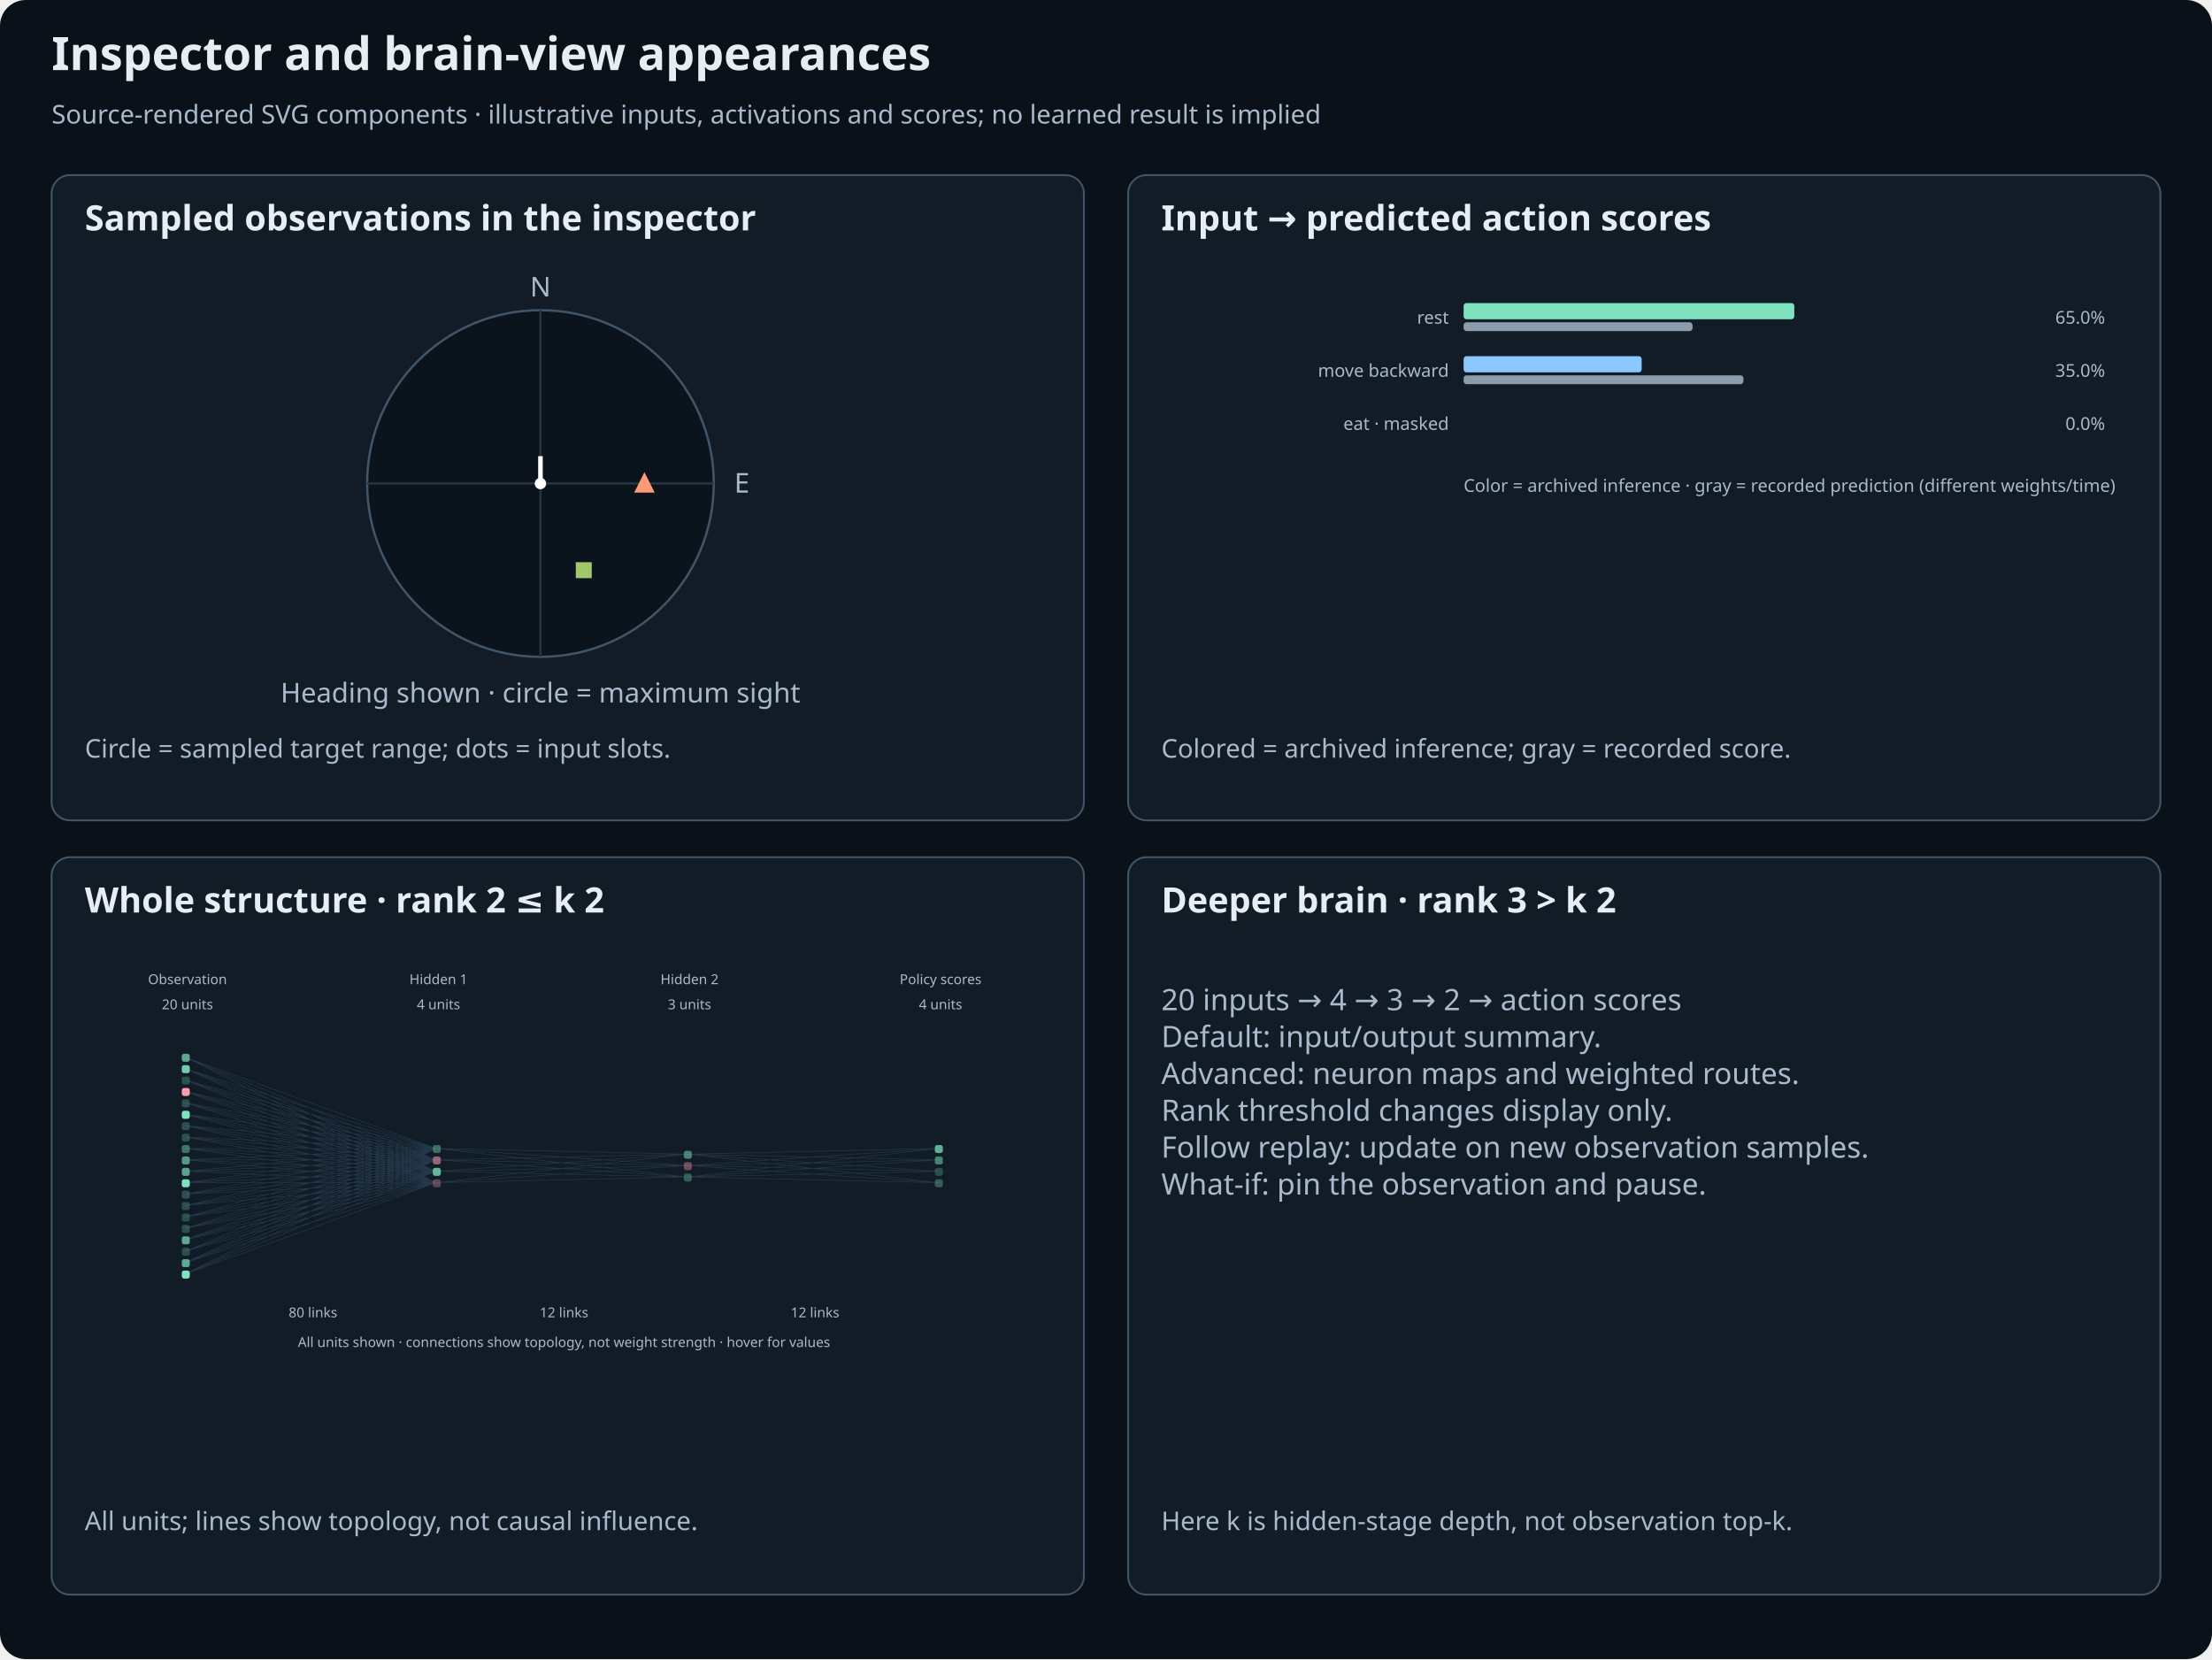
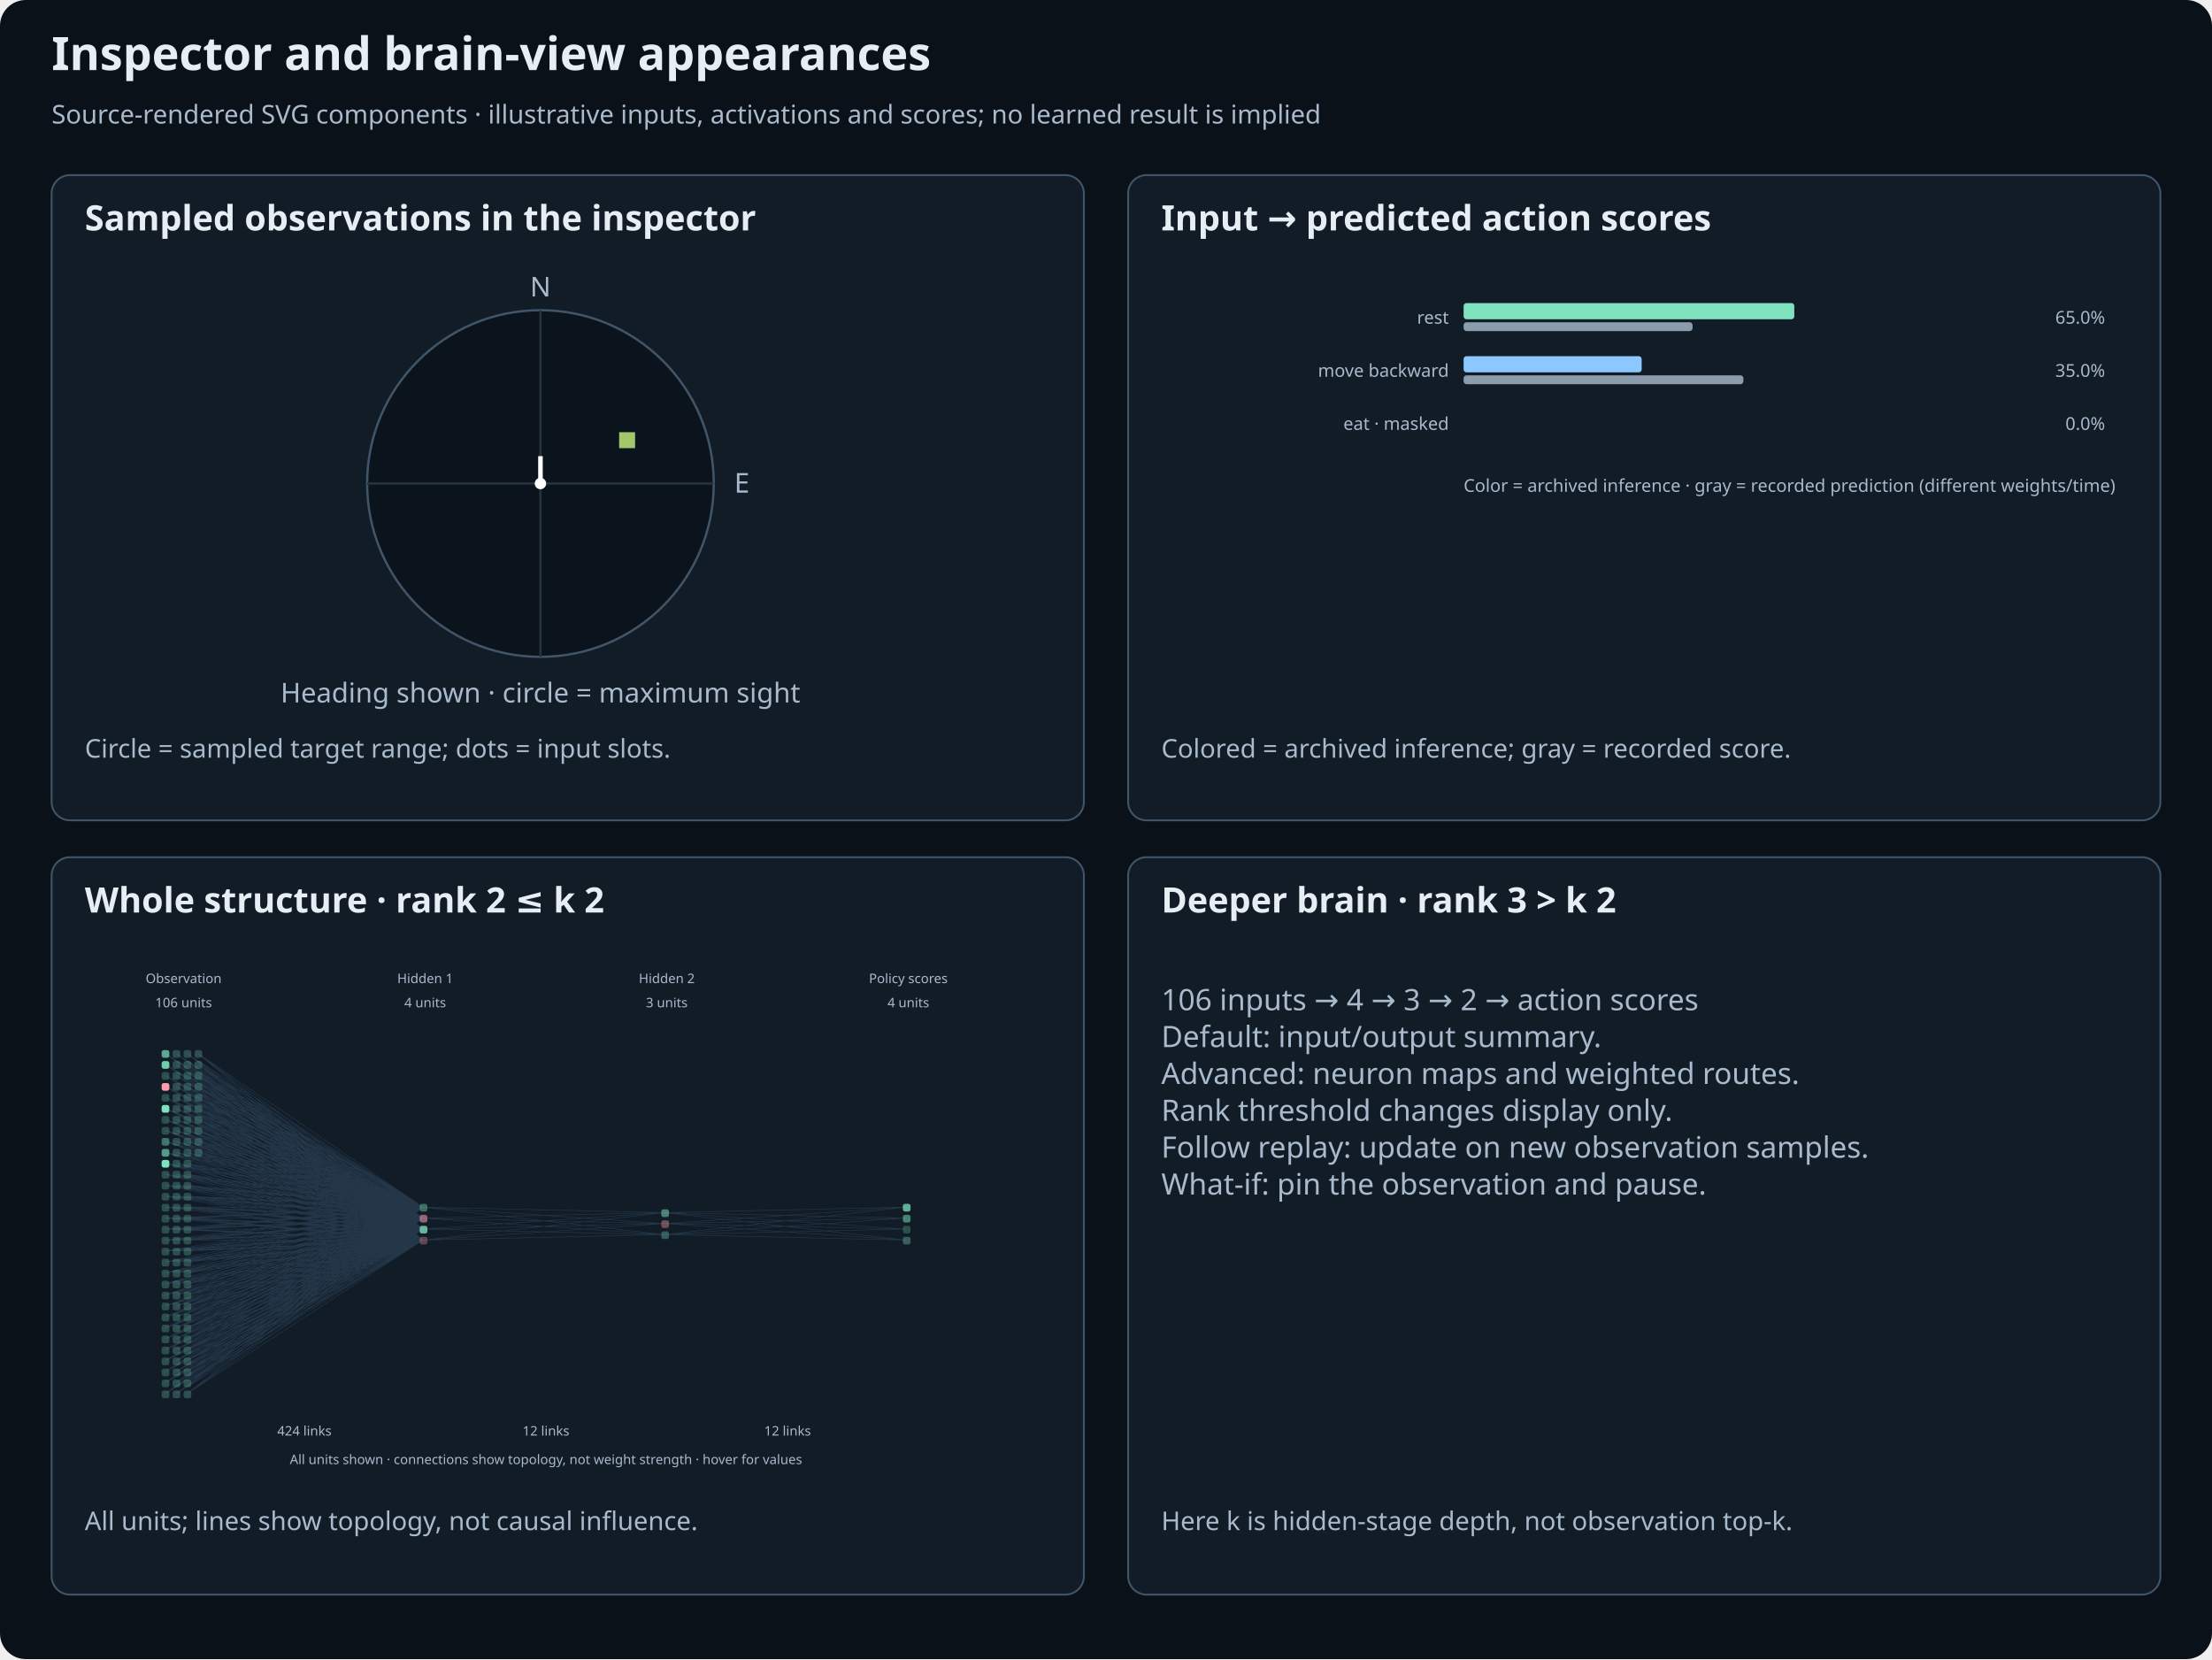
<svg xmlns="http://www.w3.org/2000/svg" width="1200" height="900" viewBox="0 0 1200 900" role="img" aria-labelledby="title desc">
  <style>.viewer-component text{font:12px system-ui,sans-serif;fill:#a9bacc}</style>
  <rect class="sheet-background" width="1200" height="900" rx="14" fill="#0b1118" />
  <g class="sheet-heading">
    <text x="28" y="38" font-family="system-ui,sans-serif" font-size="25" fill="#e6edf3" text-anchor="start" font-weight="600">Inspector and brain-view appearances</text>
    <text x="28" y="67" font-family="system-ui,sans-serif" font-size="14" fill="#a9bacc" text-anchor="start">Source-rendered SVG components · illustrative inputs, activations and scores; no learned result is implied</text>
  </g>
  <rect x="28" y="95" width="560" height="350" rx="10" fill="#111c27" stroke="#415569" />
  <text x="46" y="125" font-family="system-ui,sans-serif" font-size="19" fill="#e6edf3" text-anchor="start" font-weight="600">Sampled observations in the inspector</text>
  <g class="viewer-component" transform="translate(120 146) scale(1.2371)">
    <circle cx="140" cy="94" r="76" fill="var(--viz-0b131c, #0b131c)" stroke="var(--viz-415569, #415569)" />
    <line x1="64" y1="94" x2="216" y2="94" stroke="var(--viz-263341, #263341)" />
    <line x1="140" y1="18" x2="140" y2="170" stroke="var(--viz-263341, #263341)" />
    <text x="140" y="12" text-anchor="middle">N</text>
    <text x="225" y="98">E</text>
-     <rect x="155.5" y="128.5" width="7" height="7" fill="var(--viz-a2c76b, #a2c76b)" />
-     <path d="M 185.6 89 L 190.1 98 L 181.1 98 Z" fill="var(--viz-ff9a77, #ff9a77)" />
+     <rect x="174.5" y="71.5" width="7" height="7" fill="var(--viz-a2c76b, #a2c76b)" />
    <line x1="140" y1="94" x2="140" y2="82" stroke="var(--viz-fff, #fff)" stroke-width="2" />
    <circle cx="140" cy="94" r="2.5" fill="var(--viz-fff, #fff)" />
    <text x="140" y="190" text-anchor="middle">Heading shown · circle = maximum sight</text>
  </g>
  <text x="46" y="411" font-family="system-ui,sans-serif" font-size="14" fill="#a9bacc" text-anchor="start">Circle = sampled target range; dots = input slots.</text>
  <rect x="612" y="95" width="560" height="350" rx="10" fill="#111c27" stroke="#415569" />
  <text x="630" y="125" font-family="system-ui,sans-serif" font-size="19" fill="#e6edf3" text-anchor="start" font-weight="600">Input → predicted action scores</text>
  <g class="viewer-component" transform="translate(630 158) scale(0.8)">
    <text x="195" y="22" text-anchor="end">rest</text>
    <rect x="205" y="8" width="224.25" height="11" fill="var(--viz-7de2bd, #7de2bd)" rx="2" />
    <rect x="205" y="21" width="155.25" height="6" fill="var(--viz-8b9cad, #8b9cad)" rx="2" />
    <text x="640" y="22" text-anchor="end">65.0%</text>
    <text x="195" y="58" text-anchor="end">move backward</text>
    <rect x="205" y="44" width="120.75" height="11" fill="var(--viz-8ac8ff, #8ac8ff)" rx="2" />
    <rect x="205" y="57" width="189.75" height="6" fill="var(--viz-8b9cad, #8b9cad)" rx="2" />
    <text x="640" y="58" text-anchor="end">35.0%</text>
    <text x="195" y="94" text-anchor="end">eat · masked</text>
    <rect x="205" y="80" width="0" height="11" fill="var(--viz-8ac8ff, #8ac8ff)" rx="2" />
    <rect x="205" y="93" width="0" height="6" fill="var(--viz-8b9cad, #8b9cad)" rx="2" />
    <text x="640" y="94" text-anchor="end">0.0%</text>
    <text x="205" y="136">Color = archived inference · gray = recorded prediction (different weights/time)</text>
  </g>
  <text x="630" y="411" font-family="system-ui,sans-serif" font-size="14" fill="#a9bacc" text-anchor="start">Colored = archived inference; gray = recorded score.</text>
  <rect x="28" y="465" width="560" height="400" rx="10" fill="#111c27" stroke="#415569" />
  <text x="46" y="495" font-family="system-ui,sans-serif" font-size="19" fill="#e6edf3" text-anchor="start" font-weight="600">Whole structure · rank 2 ≤ k 2</text>
-   <g class="viewer-component" transform="translate(46 519) scale(0.619)">
-     <path d="M88 88L308 168M88 88L308 178M88 88L308 188M88 88L308 198M88 98L308 168M88 98L308 178M88 98L308 188M88 98L308 198M88 108L308 168M88 108L308 178M88 108L308 188M88 108L308 198M88 118L308 168M88 118L308 178M88 118L308 188M88 118L308 198M88 128L308 168M88 128L308 178M88 128L308 188M88 128L308 198M88 138L308 168M88 138L308 178M88 138L308 188M88 138L308 198M88 148L308 168M88 148L308 178M88 148L308 188M88 148L308 198M88 158L308 168M88 158L308 178M88 158L308 188M88 158L308 198M88 168L308 168M88 168L308 178M88 168L308 188M88 168L308 198M88 178L308 168M88 178L308 178M88 178L308 188M88 178L308 198M88 188L308 168M88 188L308 178M88 188L308 188M88 188L308 198M88 198L308 168M88 198L308 178M88 198L308 188M88 198L308 198M88 208L308 168M88 208L308 178M88 208L308 188M88 208L308 198M88 218L308 168M88 218L308 178M88 218L308 188M88 218L308 198M88 228L308 168M88 228L308 178M88 228L308 188M88 228L308 198M88 238L308 168M88 238L308 178M88 238L308 188M88 238L308 198M88 248L308 168M88 248L308 178M88 248L308 188M88 248L308 198M88 258L308 168M88 258L308 178M88 258L308 188M88 258L308 198M88 268L308 168M88 268L308 178M88 268L308 188M88 268L308 198M88 278L308 168M88 278L308 178M88 278L308 188M88 278L308 198" fill="none" stroke="var(--viz-8ac8ff, #8ac8ff)" stroke-width="0.5" opacity="0.16" />
-     <text x="200" y="316" text-anchor="middle">80 links</text>
-     <path d="M308 168L528 173M308 168L528 183M308 168L528 193M308 178L528 173M308 178L528 183M308 178L528 193M308 188L528 173M308 188L528 183M308 188L528 193M308 198L528 173M308 198L528 183M308 198L528 193" fill="none" stroke="var(--viz-8ac8ff, #8ac8ff)" stroke-width="0.5" opacity="0.16" />
-     <text x="420" y="316" text-anchor="middle">12 links</text>
-     <path d="M528 173L748 168M528 173L748 178M528 173L748 188M528 173L748 198M528 183L748 168M528 183L748 178M528 183L748 188M528 183L748 198M528 193L748 168M528 193L748 178M528 193L748 188M528 193L748 198" fill="none" stroke="var(--viz-8ac8ff, #8ac8ff)" stroke-width="0.5" opacity="0.16" />
-     <text x="640" y="316" text-anchor="middle">12 links</text>
+   <g class="viewer-component" transform="translate(46 519) scale(0.5957)">
+     <path d="M73 88L308 228M73 88L308 238M73 88L308 248M73 88L308 258M73 98L308 228M73 98L308 238M73 98L308 248M73 98L308 258M73 108L308 228M73 108L308 238M73 108L308 248M73 108L308 258M73 118L308 228M73 118L308 238M73 118L308 248M73 118L308 258M73 128L308 228M73 128L308 238M73 128L308 248M73 128L308 258M73 138L308 228M73 138L308 238M73 138L308 248M73 138L308 258M73 148L308 228M73 148L308 238M73 148L308 248M73 148L308 258M73 158L308 228M73 158L308 238M73 158L308 248M73 158L308 258M73 168L308 228M73 168L308 238M73 168L308 248M73 168L308 258M73 178L308 228M73 178L308 238M73 178L308 248M73 178L308 258M73 188L308 228M73 188L308 238M73 188L308 248M73 188L308 258M73 198L308 228M73 198L308 238M73 198L308 248M73 198L308 258M73 208L308 228M73 208L308 238M73 208L308 248M73 208L308 258M73 218L308 228M73 218L308 238M73 218L308 248M73 218L308 258M73 228L308 228M73 228L308 238M73 228L308 248M73 228L308 258M73 238L308 228M73 238L308 238M73 238L308 248M73 238L308 258M73 248L308 228M73 248L308 238M73 248L308 248M73 248L308 258M73 258L308 228M73 258L308 238M73 258L308 248M73 258L308 258M73 268L308 228M73 268L308 238M73 268L308 248M73 268L308 258M73 278L308 228M73 278L308 238M73 278L308 248M73 278L308 258M73 288L308 228M73 288L308 238M73 288L308 248M73 288L308 258M73 298L308 228M73 298L308 238M73 298L308 248M73 298L308 258M73 308L308 228M73 308L308 238M73 308L308 248M73 308L308 258M73 318L308 228M73 318L308 238M73 318L308 248M73 318L308 258M73 328L308 228M73 328L308 238M73 328L308 248M73 328L308 258M73 338L308 228M73 338L308 238M73 338L308 248M73 338L308 258M73 348L308 228M73 348L308 238M73 348L308 248M73 348L308 258M73 358L308 228M73 358L308 238M73 358L308 248M73 358L308 258M73 368L308 228M73 368L308 238M73 368L308 248M73 368L308 258M73 378L308 228M73 378L308 238M73 378L308 248M73 378L308 258M73 388L308 228M73 388L308 238M73 388L308 248M73 388L308 258M73 398L308 228M73 398L308 238M73 398L308 248M73 398L308 258M83 88L308 228M83 88L308 238M83 88L308 248M83 88L308 258M83 98L308 228M83 98L308 238M83 98L308 248M83 98L308 258M83 108L308 228M83 108L308 238M83 108L308 248M83 108L308 258M83 118L308 228M83 118L308 238M83 118L308 248M83 118L308 258M83 128L308 228M83 128L308 238M83 128L308 248M83 128L308 258M83 138L308 228M83 138L308 238M83 138L308 248M83 138L308 258M83 148L308 228M83 148L308 238M83 148L308 248M83 148L308 258M83 158L308 228M83 158L308 238M83 158L308 248M83 158L308 258M83 168L308 228M83 168L308 238M83 168L308 248M83 168L308 258M83 178L308 228M83 178L308 238M83 178L308 248M83 178L308 258M83 188L308 228M83 188L308 238M83 188L308 248M83 188L308 258M83 198L308 228M83 198L308 238M83 198L308 248M83 198L308 258M83 208L308 228M83 208L308 238M83 208L308 248M83 208L308 258M83 218L308 228M83 218L308 238M83 218L308 248M83 218L308 258M83 228L308 228M83 228L308 238M83 228L308 248M83 228L308 258M83 238L308 228M83 238L308 238M83 238L308 248M83 238L308 258M83 248L308 228M83 248L308 238M83 248L308 248M83 248L308 258M83 258L308 228M83 258L308 238M83 258L308 248M83 258L308 258M83 268L308 228M83 268L308 238M83 268L308 248M83 268L308 258M83 278L308 228M83 278L308 238M83 278L308 248M83 278L308 258M83 288L308 228M83 288L308 238M83 288L308 248M83 288L308 258M83 298L308 228M83 298L308 238M83 298L308 248M83 298L308 258M83 308L308 228M83 308L308 238M83 308L308 248M83 308L308 258M83 318L308 228M83 318L308 238M83 318L308 248M83 318L308 258M83 328L308 228M83 328L308 238M83 328L308 248M83 328L308 258M83 338L308 228M83 338L308 238M83 338L308 248M83 338L308 258M83 348L308 228M83 348L308 238M83 348L308 248M83 348L308 258M83 358L308 228M83 358L308 238M83 358L308 248M83 358L308 258M83 368L308 228M83 368L308 238M83 368L308 248M83 368L308 258M83 378L308 228M83 378L308 238M83 378L308 248M83 378L308 258M83 388L308 228M83 388L308 238M83 388L308 248M83 388L308 258M83 398L308 228M83 398L308 238M83 398L308 248M83 398L308 258M93 88L308 228M93 88L308 238M93 88L308 248M93 88L308 258M93 98L308 228M93 98L308 238M93 98L308 248M93 98L308 258M93 108L308 228M93 108L308 238M93 108L308 248M93 108L308 258M93 118L308 228M93 118L308 238M93 118L308 248M93 118L308 258M93 128L308 228M93 128L308 238M93 128L308 248M93 128L308 258M93 138L308 228M93 138L308 238M93 138L308 248M93 138L308 258M93 148L308 228M93 148L308 238M93 148L308 248M93 148L308 258M93 158L308 228M93 158L308 238M93 158L308 248M93 158L308 258M93 168L308 228M93 168L308 238M93 168L308 248M93 168L308 258M93 178L308 228M93 178L308 238M93 178L308 248M93 178L308 258M93 188L308 228M93 188L308 238M93 188L308 248M93 188L308 258M93 198L308 228M93 198L308 238M93 198L308 248M93 198L308 258M93 208L308 228M93 208L308 238M93 208L308 248M93 208L308 258M93 218L308 228M93 218L308 238M93 218L308 248M93 218L308 258M93 228L308 228M93 228L308 238M93 228L308 248M93 228L308 258M93 238L308 228M93 238L308 238M93 238L308 248M93 238L308 258M93 248L308 228M93 248L308 238M93 248L308 248M93 248L308 258M93 258L308 228M93 258L308 238M93 258L308 248M93 258L308 258M93 268L308 228M93 268L308 238M93 268L308 248M93 268L308 258M93 278L308 228M93 278L308 238M93 278L308 248M93 278L308 258M93 288L308 228M93 288L308 238M93 288L308 248M93 288L308 258M93 298L308 228M93 298L308 238M93 298L308 248M93 298L308 258M93 308L308 228M93 308L308 238M93 308L308 248M93 308L308 258M93 318L308 228M93 318L308 238M93 318L308 248M93 318L308 258M93 328L308 228M93 328L308 238M93 328L308 248M93 328L308 258M93 338L308 228M93 338L308 238M93 338L308 248M93 338L308 258M93 348L308 228M93 348L308 238M93 348L308 248M93 348L308 258M93 358L308 228M93 358L308 238M93 358L308 248M93 358L308 258M93 368L308 228M93 368L308 238M93 368L308 248M93 368L308 258M93 378L308 228M93 378L308 238M93 378L308 248M93 378L308 258M93 388L308 228M93 388L308 238M93 388L308 248M93 388L308 258M93 398L308 228M93 398L308 238M93 398L308 248M93 398L308 258M103 88L308 228M103 88L308 238M103 88L308 248M103 88L308 258M103 98L308 228M103 98L308 238M103 98L308 248M103 98L308 258M103 108L308 228M103 108L308 238M103 108L308 248M103 108L308 258M103 118L308 228M103 118L308 238M103 118L308 248M103 118L308 258M103 128L308 228M103 128L308 238M103 128L308 248M103 128L308 258M103 138L308 228M103 138L308 238M103 138L308 248M103 138L308 258M103 148L308 228M103 148L308 238M103 148L308 248M103 148L308 258M103 158L308 228M103 158L308 238M103 158L308 248M103 158L308 258M103 168L308 228M103 168L308 238M103 168L308 248M103 168L308 258M103 178L308 228M103 178L308 238M103 178L308 248M103 178L308 258" fill="none" stroke="var(--viz-8ac8ff, #8ac8ff)" stroke-width="0.5" opacity="0.16" />
+     <text x="200" y="436" text-anchor="middle">424 links</text>
+     <path d="M308 228L528 233M308 228L528 243M308 228L528 253M308 238L528 233M308 238L528 243M308 238L528 253M308 248L528 233M308 248L528 243M308 248L528 253M308 258L528 233M308 258L528 243M308 258L528 253" fill="none" stroke="var(--viz-8ac8ff, #8ac8ff)" stroke-width="0.5" opacity="0.16" />
+     <text x="420" y="436" text-anchor="middle">12 links</text>
+     <path d="M528 233L748 228M528 233L748 238M528 233L748 248M528 233L748 258M528 243L748 228M528 243L748 238M528 243L748 248M528 243L748 258M528 253L748 228M528 253L748 238M528 253L748 248M528 253L748 258" fill="none" stroke="var(--viz-8ac8ff, #8ac8ff)" stroke-width="0.5" opacity="0.16" />
+     <text x="640" y="436" text-anchor="middle">12 links</text>
    <text x="90" y="24" text-anchor="middle">Observation</text>
-     <text x="90" y="46" text-anchor="middle">20 units</text>
-     <rect x="85" y="85" width="7" height="7" rx="2" fill="var(--viz-7de2bd, #7de2bd)" opacity="0.7" />
-     <rect x="85" y="95" width="7" height="7" rx="2" fill="var(--viz-7de2bd, #7de2bd)" opacity="0.887" />
-     <rect x="85" y="105" width="7" height="7" rx="2" fill="var(--viz-7de2bd, #7de2bd)" opacity="0.25" />
-     <rect x="85" y="115" width="7" height="7" rx="2" fill="var(--viz-ff9aab, #ff9aab)" opacity="1" />
-     <rect x="85" y="125" width="7" height="7" rx="2" fill="var(--viz-7de2bd, #7de2bd)" opacity="0.25" />
-     <rect x="85" y="135" width="7" height="7" rx="2" fill="var(--viz-7de2bd, #7de2bd)" opacity="1" />
-     <rect x="85" y="145" width="7" height="7" rx="2" fill="var(--viz-7de2bd, #7de2bd)" opacity="0.25" />
-     <rect x="85" y="155" width="7" height="7" rx="2" fill="var(--viz-7de2bd, #7de2bd)" opacity="0.25" />
-     <rect x="85" y="165" width="7" height="7" rx="2" fill="var(--viz-7de2bd, #7de2bd)" opacity="0.438" />
-     <rect x="85" y="175" width="7" height="7" rx="2" fill="var(--viz-7de2bd, #7de2bd)" opacity="0.625" />
-     <rect x="85" y="185" width="7" height="7" rx="2" fill="var(--viz-7de2bd, #7de2bd)" opacity="0.669" />
-     <rect x="85" y="195" width="7" height="7" rx="2" fill="var(--viz-7de2bd, #7de2bd)" opacity="1" />
-     <rect x="85" y="205" width="7" height="7" rx="2" fill="var(--viz-7de2bd, #7de2bd)" opacity="0.25" />
-     <rect x="85" y="215" width="7" height="7" rx="2" fill="var(--viz-7de2bd, #7de2bd)" opacity="0.25" />
-     <rect x="85" y="225" width="7" height="7" rx="2" fill="var(--viz-7de2bd, #7de2bd)" opacity="0.25" />
-     <rect x="85" y="235" width="7" height="7" rx="2" fill="var(--viz-7de2bd, #7de2bd)" opacity="0.25" />
-     <rect x="85" y="245" width="7" height="7" rx="2" fill="var(--viz-7de2bd, #7de2bd)" opacity="0.7" />
-     <rect x="85" y="255" width="7" height="7" rx="2" fill="var(--viz-7de2bd, #7de2bd)" opacity="0.25" />
-     <rect x="85" y="265" width="7" height="7" rx="2" fill="var(--viz-7de2bd, #7de2bd)" opacity="0.7" />
-     <rect x="85" y="275" width="7" height="7" rx="2" fill="var(--viz-7de2bd, #7de2bd)" opacity="1" />
+     <text x="90" y="46" text-anchor="middle">106 units</text>
+     <rect x="70" y="85" width="7" height="7" rx="2" fill="var(--viz-7de2bd, #7de2bd)" opacity="0.7" />
+     <rect x="70" y="95" width="7" height="7" rx="2" fill="var(--viz-7de2bd, #7de2bd)" opacity="0.887" />
+     <rect x="70" y="105" width="7" height="7" rx="2" fill="var(--viz-7de2bd, #7de2bd)" opacity="0.25" />
+     <rect x="70" y="115" width="7" height="7" rx="2" fill="var(--viz-ff9aab, #ff9aab)" opacity="1" />
+     <rect x="70" y="125" width="7" height="7" rx="2" fill="var(--viz-7de2bd, #7de2bd)" opacity="0.25" />
+     <rect x="70" y="135" width="7" height="7" rx="2" fill="var(--viz-7de2bd, #7de2bd)" opacity="1" />
+     <rect x="70" y="145" width="7" height="7" rx="2" fill="var(--viz-7de2bd, #7de2bd)" opacity="0.25" />
+     <rect x="70" y="155" width="7" height="7" rx="2" fill="var(--viz-7de2bd, #7de2bd)" opacity="0.25" />
+     <rect x="70" y="165" width="7" height="7" rx="2" fill="var(--viz-7de2bd, #7de2bd)" opacity="0.438" />
+     <rect x="70" y="175" width="7" height="7" rx="2" fill="var(--viz-7de2bd, #7de2bd)" opacity="0.625" />
+     <rect x="70" y="185" width="7" height="7" rx="2" fill="var(--viz-7de2bd, #7de2bd)" opacity="1" />
+     <rect x="70" y="195" width="7" height="7" rx="2" fill="var(--viz-7de2bd, #7de2bd)" opacity="0.25" />
+     <rect x="70" y="205" width="7" height="7" rx="2" fill="var(--viz-7de2bd, #7de2bd)" opacity="0.25" />
+     <rect x="70" y="215" width="7" height="7" rx="2" fill="var(--viz-7de2bd, #7de2bd)" opacity="0.25" />
+     <rect x="70" y="225" width="7" height="7" rx="2" fill="var(--viz-7de2bd, #7de2bd)" opacity="0.25" />
+     <rect x="70" y="235" width="7" height="7" rx="2" fill="var(--viz-7de2bd, #7de2bd)" opacity="0.25" />
+     <rect x="70" y="245" width="7" height="7" rx="2" fill="var(--viz-7de2bd, #7de2bd)" opacity="0.25" />
+     <rect x="70" y="255" width="7" height="7" rx="2" fill="var(--viz-7de2bd, #7de2bd)" opacity="0.25" />
+     <rect x="70" y="265" width="7" height="7" rx="2" fill="var(--viz-7de2bd, #7de2bd)" opacity="0.25" />
+     <rect x="70" y="275" width="7" height="7" rx="2" fill="var(--viz-7de2bd, #7de2bd)" opacity="0.25" />
+     <rect x="70" y="285" width="7" height="7" rx="2" fill="var(--viz-7de2bd, #7de2bd)" opacity="0.25" />
+     <rect x="70" y="295" width="7" height="7" rx="2" fill="var(--viz-7de2bd, #7de2bd)" opacity="0.25" />
+     <rect x="70" y="305" width="7" height="7" rx="2" fill="var(--viz-7de2bd, #7de2bd)" opacity="0.25" />
+     <rect x="70" y="315" width="7" height="7" rx="2" fill="var(--viz-7de2bd, #7de2bd)" opacity="0.25" />
+     <rect x="70" y="325" width="7" height="7" rx="2" fill="var(--viz-7de2bd, #7de2bd)" opacity="0.25" />
+     <rect x="70" y="335" width="7" height="7" rx="2" fill="var(--viz-7de2bd, #7de2bd)" opacity="0.25" />
+     <rect x="70" y="345" width="7" height="7" rx="2" fill="var(--viz-7de2bd, #7de2bd)" opacity="0.25" />
+     <rect x="70" y="355" width="7" height="7" rx="2" fill="var(--viz-7de2bd, #7de2bd)" opacity="0.25" />
+     <rect x="70" y="365" width="7" height="7" rx="2" fill="var(--viz-7de2bd, #7de2bd)" opacity="0.25" />
+     <rect x="70" y="375" width="7" height="7" rx="2" fill="var(--viz-7de2bd, #7de2bd)" opacity="0.25" />
+     <rect x="70" y="385" width="7" height="7" rx="2" fill="var(--viz-7de2bd, #7de2bd)" opacity="0.25" />
+     <rect x="70" y="395" width="7" height="7" rx="2" fill="var(--viz-7de2bd, #7de2bd)" opacity="0.25" />
+     <rect x="80" y="85" width="7" height="7" rx="2" fill="var(--viz-7de2bd, #7de2bd)" opacity="0.25" />
+     <rect x="80" y="95" width="7" height="7" rx="2" fill="var(--viz-7de2bd, #7de2bd)" opacity="0.25" />
+     <rect x="80" y="105" width="7" height="7" rx="2" fill="var(--viz-7de2bd, #7de2bd)" opacity="0.25" />
+     <rect x="80" y="115" width="7" height="7" rx="2" fill="var(--viz-7de2bd, #7de2bd)" opacity="0.25" />
+     <rect x="80" y="125" width="7" height="7" rx="2" fill="var(--viz-7de2bd, #7de2bd)" opacity="0.25" />
+     <rect x="80" y="135" width="7" height="7" rx="2" fill="var(--viz-7de2bd, #7de2bd)" opacity="0.25" />
+     <rect x="80" y="145" width="7" height="7" rx="2" fill="var(--viz-7de2bd, #7de2bd)" opacity="0.25" />
+     <rect x="80" y="155" width="7" height="7" rx="2" fill="var(--viz-7de2bd, #7de2bd)" opacity="0.25" />
+     <rect x="80" y="165" width="7" height="7" rx="2" fill="var(--viz-7de2bd, #7de2bd)" opacity="0.25" />
+     <rect x="80" y="175" width="7" height="7" rx="2" fill="var(--viz-7de2bd, #7de2bd)" opacity="0.25" />
+     <rect x="80" y="185" width="7" height="7" rx="2" fill="var(--viz-7de2bd, #7de2bd)" opacity="0.25" />
+     <rect x="80" y="195" width="7" height="7" rx="2" fill="var(--viz-7de2bd, #7de2bd)" opacity="0.25" />
+     <rect x="80" y="205" width="7" height="7" rx="2" fill="var(--viz-7de2bd, #7de2bd)" opacity="0.25" />
+     <rect x="80" y="215" width="7" height="7" rx="2" fill="var(--viz-7de2bd, #7de2bd)" opacity="0.25" />
+     <rect x="80" y="225" width="7" height="7" rx="2" fill="var(--viz-7de2bd, #7de2bd)" opacity="0.25" />
+     <rect x="80" y="235" width="7" height="7" rx="2" fill="var(--viz-7de2bd, #7de2bd)" opacity="0.25" />
+     <rect x="80" y="245" width="7" height="7" rx="2" fill="var(--viz-7de2bd, #7de2bd)" opacity="0.25" />
+     <rect x="80" y="255" width="7" height="7" rx="2" fill="var(--viz-7de2bd, #7de2bd)" opacity="0.25" />
+     <rect x="80" y="265" width="7" height="7" rx="2" fill="var(--viz-7de2bd, #7de2bd)" opacity="0.25" />
+     <rect x="80" y="275" width="7" height="7" rx="2" fill="var(--viz-7de2bd, #7de2bd)" opacity="0.25" />
+     <rect x="80" y="285" width="7" height="7" rx="2" fill="var(--viz-7de2bd, #7de2bd)" opacity="0.25" />
+     <rect x="80" y="295" width="7" height="7" rx="2" fill="var(--viz-7de2bd, #7de2bd)" opacity="0.25" />
+     <rect x="80" y="305" width="7" height="7" rx="2" fill="var(--viz-7de2bd, #7de2bd)" opacity="0.25" />
+     <rect x="80" y="315" width="7" height="7" rx="2" fill="var(--viz-7de2bd, #7de2bd)" opacity="0.25" />
+     <rect x="80" y="325" width="7" height="7" rx="2" fill="var(--viz-7de2bd, #7de2bd)" opacity="0.25" />
+     <rect x="80" y="335" width="7" height="7" rx="2" fill="var(--viz-7de2bd, #7de2bd)" opacity="0.25" />
+     <rect x="80" y="345" width="7" height="7" rx="2" fill="var(--viz-7de2bd, #7de2bd)" opacity="0.25" />
+     <rect x="80" y="355" width="7" height="7" rx="2" fill="var(--viz-7de2bd, #7de2bd)" opacity="0.25" />
+     <rect x="80" y="365" width="7" height="7" rx="2" fill="var(--viz-7de2bd, #7de2bd)" opacity="0.25" />
+     <rect x="80" y="375" width="7" height="7" rx="2" fill="var(--viz-7de2bd, #7de2bd)" opacity="0.25" />
+     <rect x="80" y="385" width="7" height="7" rx="2" fill="var(--viz-7de2bd, #7de2bd)" opacity="0.25" />
+     <rect x="80" y="395" width="7" height="7" rx="2" fill="var(--viz-7de2bd, #7de2bd)" opacity="0.25" />
+     <rect x="90" y="85" width="7" height="7" rx="2" fill="var(--viz-7de2bd, #7de2bd)" opacity="0.25" />
+     <rect x="90" y="95" width="7" height="7" rx="2" fill="var(--viz-7de2bd, #7de2bd)" opacity="0.25" />
+     <rect x="90" y="105" width="7" height="7" rx="2" fill="var(--viz-7de2bd, #7de2bd)" opacity="0.25" />
+     <rect x="90" y="115" width="7" height="7" rx="2" fill="var(--viz-7de2bd, #7de2bd)" opacity="0.25" />
+     <rect x="90" y="125" width="7" height="7" rx="2" fill="var(--viz-7de2bd, #7de2bd)" opacity="0.25" />
+     <rect x="90" y="135" width="7" height="7" rx="2" fill="var(--viz-7de2bd, #7de2bd)" opacity="0.25" />
+     <rect x="90" y="145" width="7" height="7" rx="2" fill="var(--viz-7de2bd, #7de2bd)" opacity="0.25" />
+     <rect x="90" y="155" width="7" height="7" rx="2" fill="var(--viz-7de2bd, #7de2bd)" opacity="0.25" />
+     <rect x="90" y="165" width="7" height="7" rx="2" fill="var(--viz-7de2bd, #7de2bd)" opacity="0.25" />
+     <rect x="90" y="175" width="7" height="7" rx="2" fill="var(--viz-7de2bd, #7de2bd)" opacity="0.25" />
+     <rect x="90" y="185" width="7" height="7" rx="2" fill="var(--viz-7de2bd, #7de2bd)" opacity="0.25" />
+     <rect x="90" y="195" width="7" height="7" rx="2" fill="var(--viz-7de2bd, #7de2bd)" opacity="0.25" />
+     <rect x="90" y="205" width="7" height="7" rx="2" fill="var(--viz-7de2bd, #7de2bd)" opacity="0.25" />
+     <rect x="90" y="215" width="7" height="7" rx="2" fill="var(--viz-7de2bd, #7de2bd)" opacity="0.25" />
+     <rect x="90" y="225" width="7" height="7" rx="2" fill="var(--viz-7de2bd, #7de2bd)" opacity="0.25" />
+     <rect x="90" y="235" width="7" height="7" rx="2" fill="var(--viz-7de2bd, #7de2bd)" opacity="0.25" />
+     <rect x="90" y="245" width="7" height="7" rx="2" fill="var(--viz-7de2bd, #7de2bd)" opacity="0.25" />
+     <rect x="90" y="255" width="7" height="7" rx="2" fill="var(--viz-7de2bd, #7de2bd)" opacity="0.25" />
+     <rect x="90" y="265" width="7" height="7" rx="2" fill="var(--viz-7de2bd, #7de2bd)" opacity="0.25" />
+     <rect x="90" y="275" width="7" height="7" rx="2" fill="var(--viz-7de2bd, #7de2bd)" opacity="0.25" />
+     <rect x="90" y="285" width="7" height="7" rx="2" fill="var(--viz-7de2bd, #7de2bd)" opacity="0.25" />
+     <rect x="90" y="295" width="7" height="7" rx="2" fill="var(--viz-7de2bd, #7de2bd)" opacity="0.25" />
+     <rect x="90" y="305" width="7" height="7" rx="2" fill="var(--viz-7de2bd, #7de2bd)" opacity="0.25" />
+     <rect x="90" y="315" width="7" height="7" rx="2" fill="var(--viz-7de2bd, #7de2bd)" opacity="0.25" />
+     <rect x="90" y="325" width="7" height="7" rx="2" fill="var(--viz-7de2bd, #7de2bd)" opacity="0.25" />
+     <rect x="90" y="335" width="7" height="7" rx="2" fill="var(--viz-7de2bd, #7de2bd)" opacity="0.25" />
+     <rect x="90" y="345" width="7" height="7" rx="2" fill="var(--viz-7de2bd, #7de2bd)" opacity="0.25" />
+     <rect x="90" y="355" width="7" height="7" rx="2" fill="var(--viz-7de2bd, #7de2bd)" opacity="0.25" />
+     <rect x="90" y="365" width="7" height="7" rx="2" fill="var(--viz-7de2bd, #7de2bd)" opacity="0.25" />
+     <rect x="90" y="375" width="7" height="7" rx="2" fill="var(--viz-7de2bd, #7de2bd)" opacity="0.25" />
+     <rect x="90" y="385" width="7" height="7" rx="2" fill="var(--viz-7de2bd, #7de2bd)" opacity="0.25" />
+     <rect x="90" y="395" width="7" height="7" rx="2" fill="var(--viz-7de2bd, #7de2bd)" opacity="0.25" />
+     <rect x="100" y="85" width="7" height="7" rx="2" fill="var(--viz-7de2bd, #7de2bd)" opacity="0.25" />
+     <rect x="100" y="95" width="7" height="7" rx="2" fill="var(--viz-7de2bd, #7de2bd)" opacity="0.25" />
+     <rect x="100" y="105" width="7" height="7" rx="2" fill="var(--viz-7de2bd, #7de2bd)" opacity="0.25" />
+     <rect x="100" y="115" width="7" height="7" rx="2" fill="var(--viz-7de2bd, #7de2bd)" opacity="0.25" />
+     <rect x="100" y="125" width="7" height="7" rx="2" fill="var(--viz-7de2bd, #7de2bd)" opacity="0.25" />
+     <rect x="100" y="135" width="7" height="7" rx="2" fill="var(--viz-7de2bd, #7de2bd)" opacity="0.25" />
+     <rect x="100" y="145" width="7" height="7" rx="2" fill="var(--viz-7de2bd, #7de2bd)" opacity="0.25" />
+     <rect x="100" y="155" width="7" height="7" rx="2" fill="var(--viz-7de2bd, #7de2bd)" opacity="0.25" />
+     <rect x="100" y="165" width="7" height="7" rx="2" fill="var(--viz-7de2bd, #7de2bd)" opacity="0.25" />
+     <rect x="100" y="175" width="7" height="7" rx="2" fill="var(--viz-7de2bd, #7de2bd)" opacity="0.25" />
    <text x="310" y="24" text-anchor="middle">Hidden 1</text>
    <text x="310" y="46" text-anchor="middle">4 units</text>
-     <rect x="305" y="165" width="7" height="7" rx="2" fill="var(--viz-7de2bd, #7de2bd)" opacity="0.4" />
-     <rect x="305" y="175" width="7" height="7" rx="2" fill="var(--viz-ff9aab, #ff9aab)" opacity="0.55" />
-     <rect x="305" y="185" width="7" height="7" rx="2" fill="var(--viz-7de2bd, #7de2bd)" opacity="0.775" />
-     <rect x="305" y="195" width="7" height="7" rx="2" fill="var(--viz-ff9aab, #ff9aab)" opacity="0.325" />
+     <rect x="305" y="225" width="7" height="7" rx="2" fill="var(--viz-7de2bd, #7de2bd)" opacity="0.4" />
+     <rect x="305" y="235" width="7" height="7" rx="2" fill="var(--viz-ff9aab, #ff9aab)" opacity="0.55" />
+     <rect x="305" y="245" width="7" height="7" rx="2" fill="var(--viz-7de2bd, #7de2bd)" opacity="0.775" />
+     <rect x="305" y="255" width="7" height="7" rx="2" fill="var(--viz-ff9aab, #ff9aab)" opacity="0.325" />
    <text x="530" y="24" text-anchor="middle">Hidden 2</text>
    <text x="530" y="46" text-anchor="middle">3 units</text>
-     <rect x="525" y="170" width="7" height="7" rx="2" fill="var(--viz-7de2bd, #7de2bd)" opacity="0.512" />
-     <rect x="525" y="180" width="7" height="7" rx="2" fill="var(--viz-ff9aab, #ff9aab)" opacity="0.4" />
-     <rect x="525" y="190" width="7" height="7" rx="2" fill="var(--viz-7de2bd, #7de2bd)" opacity="0.325" />
+     <rect x="525" y="230" width="7" height="7" rx="2" fill="var(--viz-7de2bd, #7de2bd)" opacity="0.512" />
+     <rect x="525" y="240" width="7" height="7" rx="2" fill="var(--viz-ff9aab, #ff9aab)" opacity="0.4" />
+     <rect x="525" y="250" width="7" height="7" rx="2" fill="var(--viz-7de2bd, #7de2bd)" opacity="0.325" />
    <text x="750" y="24" text-anchor="middle">Policy scores</text>
    <text x="750" y="46" text-anchor="middle">4 units</text>
-     <rect x="745" y="165" width="7" height="7" rx="2" fill="var(--viz-7de2bd, #7de2bd)" opacity="0.738" />
-     <rect x="745" y="175" width="7" height="7" rx="2" fill="var(--viz-7de2bd, #7de2bd)" opacity="0.512" />
-     <rect x="745" y="185" width="7" height="7" rx="2" fill="var(--viz-7de2bd, #7de2bd)" opacity="0.25" />
-     <rect x="745" y="195" width="7" height="7" rx="2" fill="var(--viz-7de2bd, #7de2bd)" opacity="0.34" />
-     <text x="420" y="342" text-anchor="middle">All units shown · connections show topology, not weight strength · hover for values</text>
+     <rect x="745" y="225" width="7" height="7" rx="2" fill="var(--viz-7de2bd, #7de2bd)" opacity="0.738" />
+     <rect x="745" y="235" width="7" height="7" rx="2" fill="var(--viz-7de2bd, #7de2bd)" opacity="0.512" />
+     <rect x="745" y="245" width="7" height="7" rx="2" fill="var(--viz-7de2bd, #7de2bd)" opacity="0.25" />
+     <rect x="745" y="255" width="7" height="7" rx="2" fill="var(--viz-7de2bd, #7de2bd)" opacity="0.34" />
+     <text x="420" y="462" text-anchor="middle">All units shown · connections show topology, not weight strength · hover for values</text>
  </g>
  <text x="46" y="830" font-family="system-ui,sans-serif" font-size="14" fill="#a9bacc" text-anchor="start">All units; lines show topology, not causal influence.</text>
  <rect x="612" y="465" width="560" height="400" rx="10" fill="#111c27" stroke="#415569" />
  <text x="630" y="495" font-family="system-ui,sans-serif" font-size="19" fill="#e6edf3" text-anchor="start" font-weight="600">Deeper brain · rank 3 &gt; k 2</text>
-   <text x="630" y="548" font-family="system-ui,sans-serif" font-size="16" fill="#a9bacc" text-anchor="start">20 inputs → 4 → 3 → 2 → action scores</text>
+   <text x="630" y="548" font-family="system-ui,sans-serif" font-size="16" fill="#a9bacc" text-anchor="start">106 inputs → 4 → 3 → 2 → action scores</text>
  <text x="630" y="568" font-family="system-ui,sans-serif" font-size="16" fill="#a9bacc" text-anchor="start">Default: input/output summary.</text>
  <text x="630" y="588" font-family="system-ui,sans-serif" font-size="16" fill="#a9bacc" text-anchor="start">Advanced: neuron maps and weighted routes.</text>
  <text x="630" y="608" font-family="system-ui,sans-serif" font-size="16" fill="#a9bacc" text-anchor="start">Rank threshold changes display only.</text>
  <text x="630" y="628" font-family="system-ui,sans-serif" font-size="16" fill="#a9bacc" text-anchor="start">Follow replay: update on new observation samples.</text>
  <text x="630" y="648" font-family="system-ui,sans-serif" font-size="16" fill="#a9bacc" text-anchor="start">What-if: pin the observation and pause.</text>
  <text x="630" y="830" font-family="system-ui,sans-serif" font-size="14" fill="#a9bacc" text-anchor="start">Here k is hidden-stage depth, not observation top-k.</text>
  <style>/* Shared source for standalone viewer/inspector SVG specimens. */
@media (prefers-color-scheme: light) {
  [fill='#03091c'] {
    fill: #304c52;
  }
  [stroke='#89d4ff90'] {
    stroke: #145b8fb0;
  }
  svg {
    --viz-0b131c: #eaf0f5;
    --viz-415569: #a2b5c7;
    --viz-263341: #b7c8d7;
    --viz-8ac8ff88: #1f639c88;
    --viz-fff: #172c3c;
    --viz-61798f: #617385;
    --viz-8b9cad: #667788;
    --viz-7de2bd: #19714f;
    --viz-ff9aab: #b33352;
    --viz-ff9a77: #a84122;
    --viz-c6a5ff: #7252a5;
    --viz-a2c76b: #5c741a;
    --viz-8ac8ff: #1f639c;
    --viz-ffbd75: #965616;
    --viz-a1c8b0: #416d55;
    --viz-e1d17c: #7c6a18;
    --viz-79d6df: #236f7c;
  }
  [fill='#63ab6f'] {
    fill: #34784a;
  }
  [stroke='#63ab6f'] {
    stroke: #34784a;
  }
  svg text {
    fill: #172c3c;
  }
  svg .muted,
  svg .viewer-component text {
    fill: #4b6073;
  }
  [fill='#0b131c'] {
    fill: #eaf0f5;
  }
  [stroke='#0b131c'] {
    stroke: #eaf0f5;
  }
  [style*='fill:#0b131c'] {
    fill: #eaf0f5 !important;
  }
  [fill='#415569'] {
    fill: #a2b5c7;
  }
  [stroke='#415569'] {
    stroke: #a2b5c7;
  }
  [style*='fill:#415569'] {
    fill: #a2b5c7 !important;
  }
  [fill='#263341'] {
    fill: #b7c8d7;
  }
  [stroke='#263341'] {
    stroke: #b7c8d7;
  }
  [style*='fill:#263341'] {
    fill: #b7c8d7 !important;
  }
  [fill='#fff'] {
    fill: #172c3c;
  }
  [stroke='#fff'] {
    stroke: #172c3c;
  }
  [style*='fill:#fff'] {
    fill: #172c3c !important;
  }
  [fill='#61798f'] {
    fill: #617385;
  }
  [stroke='#61798f'] {
    stroke: #617385;
  }
  [style*='fill:#61798f'] {
    fill: #617385 !important;
  }
  [fill='#8b9cad'] {
    fill: #667788;
  }
  [stroke='#8b9cad'] {
    stroke: #667788;
  }
  [style*='fill:#8b9cad'] {
    fill: #667788 !important;
  }
  [fill='#7de2bd'] {
    fill: #19714f;
  }
  [stroke='#7de2bd'] {
    stroke: #19714f;
  }
  [style*='fill:#7de2bd'] {
    fill: #19714f !important;
  }
  [fill='#ff9aab'] {
    fill: #b33352;
  }
  [stroke='#ff9aab'] {
    stroke: #b33352;
  }
  [style*='fill:#ff9aab'] {
    fill: #b33352 !important;
  }
  [fill='#ff9a77'] {
    fill: #a84122;
  }
  [stroke='#ff9a77'] {
    stroke: #a84122;
  }
  [style*='fill:#ff9a77'] {
    fill: #a84122 !important;
  }
  [fill='#c6a5ff'] {
    fill: #7252a5;
  }
  [stroke='#c6a5ff'] {
    stroke: #7252a5;
  }
  [style*='fill:#c6a5ff'] {
    fill: #7252a5 !important;
  }
  [fill='#a2c76b'] {
    fill: #5c741a;
  }
  [stroke='#a2c76b'] {
    stroke: #5c741a;
  }
  [style*='fill:#a2c76b'] {
    fill: #5c741a !important;
  }
  [fill='#8ac8ff'] {
    fill: #1f639c;
  }
  [stroke='#8ac8ff'] {
    stroke: #1f639c;
  }
  [style*='fill:#8ac8ff'] {
    fill: #1f639c !important;
  }
  [fill='#ffbd75'] {
    fill: #965616;
  }
  [stroke='#ffbd75'] {
    stroke: #965616;
  }
  [style*='fill:#ffbd75'] {
    fill: #965616 !important;
  }
  [fill='#a1c8b0'] {
    fill: #416d55;
  }
  [stroke='#a1c8b0'] {
    stroke: #416d55;
  }
  [style*='fill:#a1c8b0'] {
    fill: #416d55 !important;
  }
  [fill='#e1d17c'] {
    fill: #7c6a18;
  }
  [stroke='#e1d17c'] {
    stroke: #7c6a18;
  }
  [style*='fill:#e1d17c'] {
    fill: #7c6a18 !important;
  }
  [fill='#79d6df'] {
    fill: #236f7c;
  }
  [stroke='#79d6df'] {
    stroke: #236f7c;
  }
  [style*='fill:#79d6df'] {
    fill: #236f7c !important;
  }
  [fill='#0b1118'] {
    fill: #f2f5f8;
  }
  [stroke='#0b1118'] {
    stroke: #f2f5f8;
  }
  [style*='fill:#0b1118'] {
    fill: #f2f5f8 !important;
  }
  [fill='#111c21'] {
    fill: #f2f5f8;
  }
  [stroke='#111c21'] {
    stroke: #f2f5f8;
  }
  [style*='fill:#111c21'] {
    fill: #f2f5f8 !important;
  }
  [fill='#111c27'] {
    fill: #ffffff;
  }
  [stroke='#111c27'] {
    stroke: #ffffff;
  }
  [style*='fill:#111c27'] {
    fill: #ffffff !important;
  }
  [fill='#101a22'] {
    fill: #dce6d8;
  }
  [stroke='#101a22'] {
    stroke: #dce6d8;
  }
  [style*='fill:#101a22'] {
    fill: #dce6d8 !important;
  }
  [fill='#e6edf3'] {
    fill: #172c3c;
  }
  [stroke='#e6edf3'] {
    stroke: #172c3c;
  }
  [style*='fill:#e6edf3'] {
    fill: #172c3c !important;
  }
  [fill='#e1e9e8'] {
    fill: #172c3c;
  }
  [stroke='#e1e9e8'] {
    stroke: #172c3c;
  }
  [style*='fill:#e1e9e8'] {
    fill: #172c3c !important;
  }
  [fill='#a4b5c5'] {
    fill: #4b6073;
  }
  [stroke='#a4b5c5'] {
    stroke: #4b6073;
  }
  [style*='fill:#a4b5c5'] {
    fill: #4b6073 !important;
  }
  [fill='#a9bacc'] {
    fill: #4b6073;
  }
  [stroke='#a9bacc'] {
    stroke: #4b6073;
  }
  [style*='fill:#a9bacc'] {
    fill: #4b6073 !important;
  }
  [fill='#3a4b5c'] {
    fill: #6a7d89;
  }
  [stroke='#3a4b5c'] {
    stroke: #6a7d89;
  }
  [style*='fill:#3a4b5c'] {
    fill: #6a7d89 !important;
  }
  [fill='#13212a'] {
    fill: #e3edf4;
  }
  [fill='#1c1019'] {
    fill: #f6e3ea;
  }
  [fill='#102632'] {
    fill: #dceef7;
  }
  [fill='#f0dfba75'] {
    fill: #f7ead2;
  }
  /* Same-species competition uses the actual viewer's light-theme amber. */
  [fill='#ffd08a'] {
    fill: #9a4100;
  }
  [stroke='#ffd08a'] {
    stroke: #9a4100;
  }
  text[stroke='#111827'] {
    stroke: #ffffff;
  }
}
@media (prefers-color-scheme: light) {}</style>
</svg>
